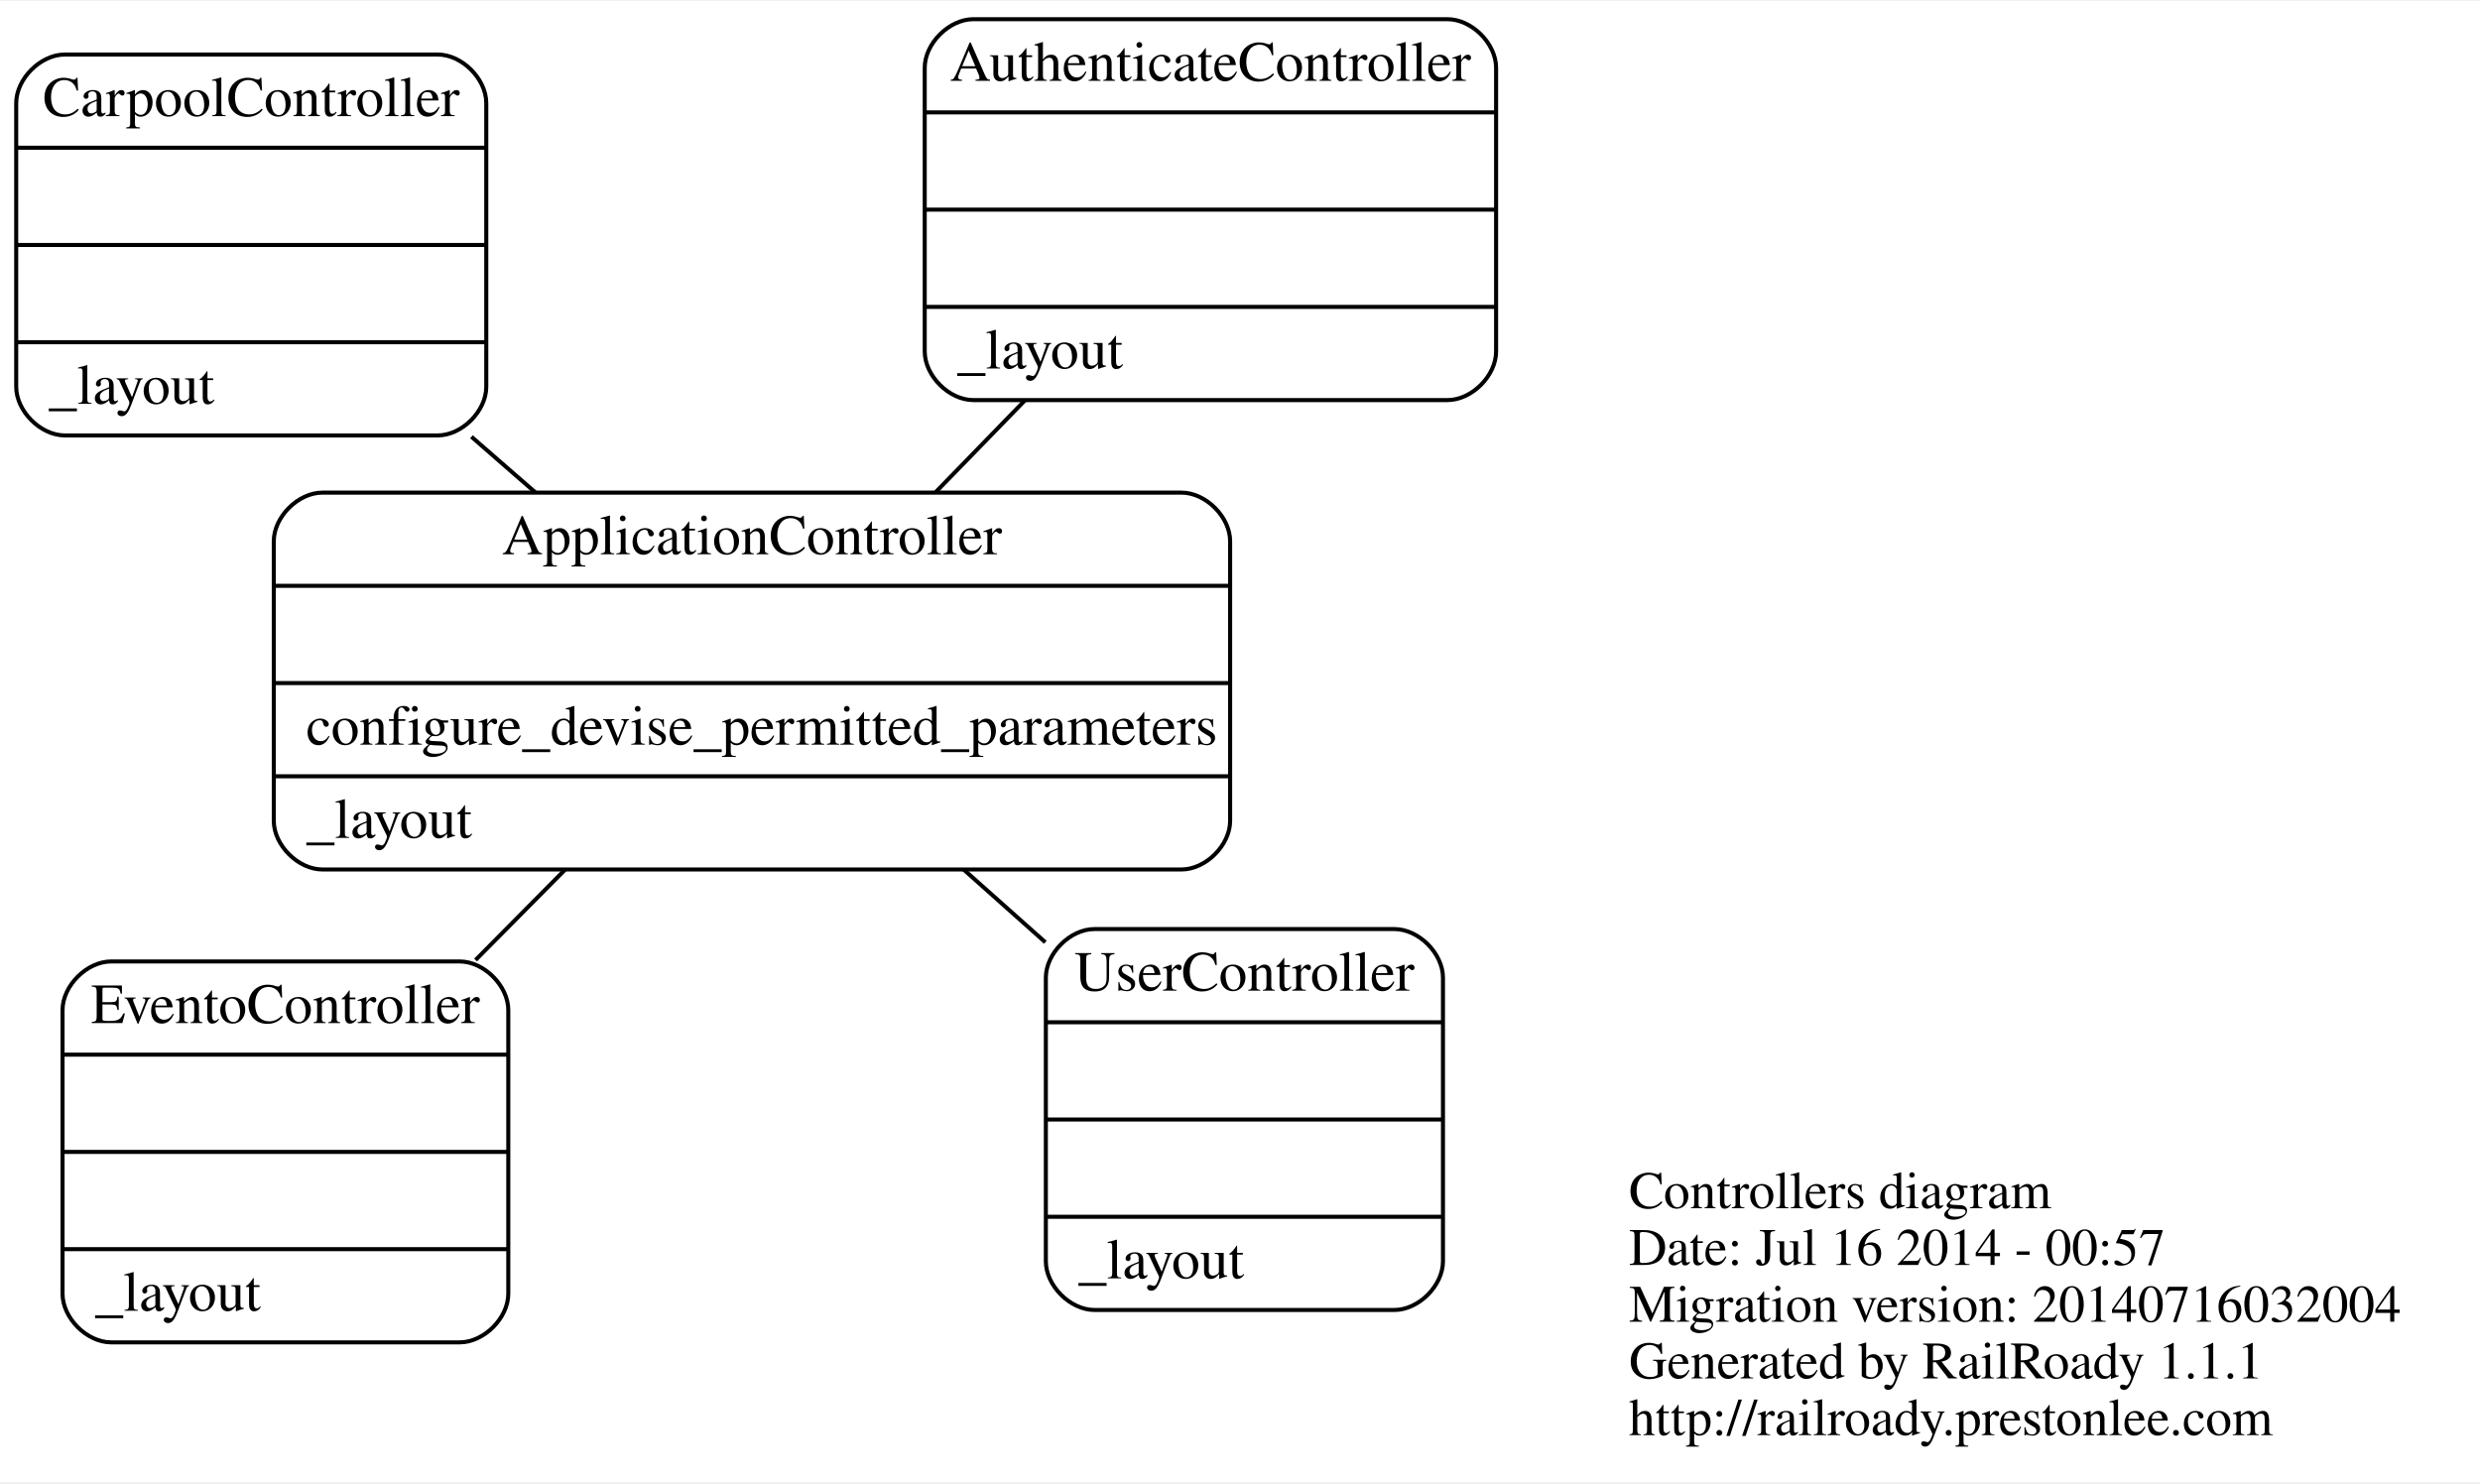
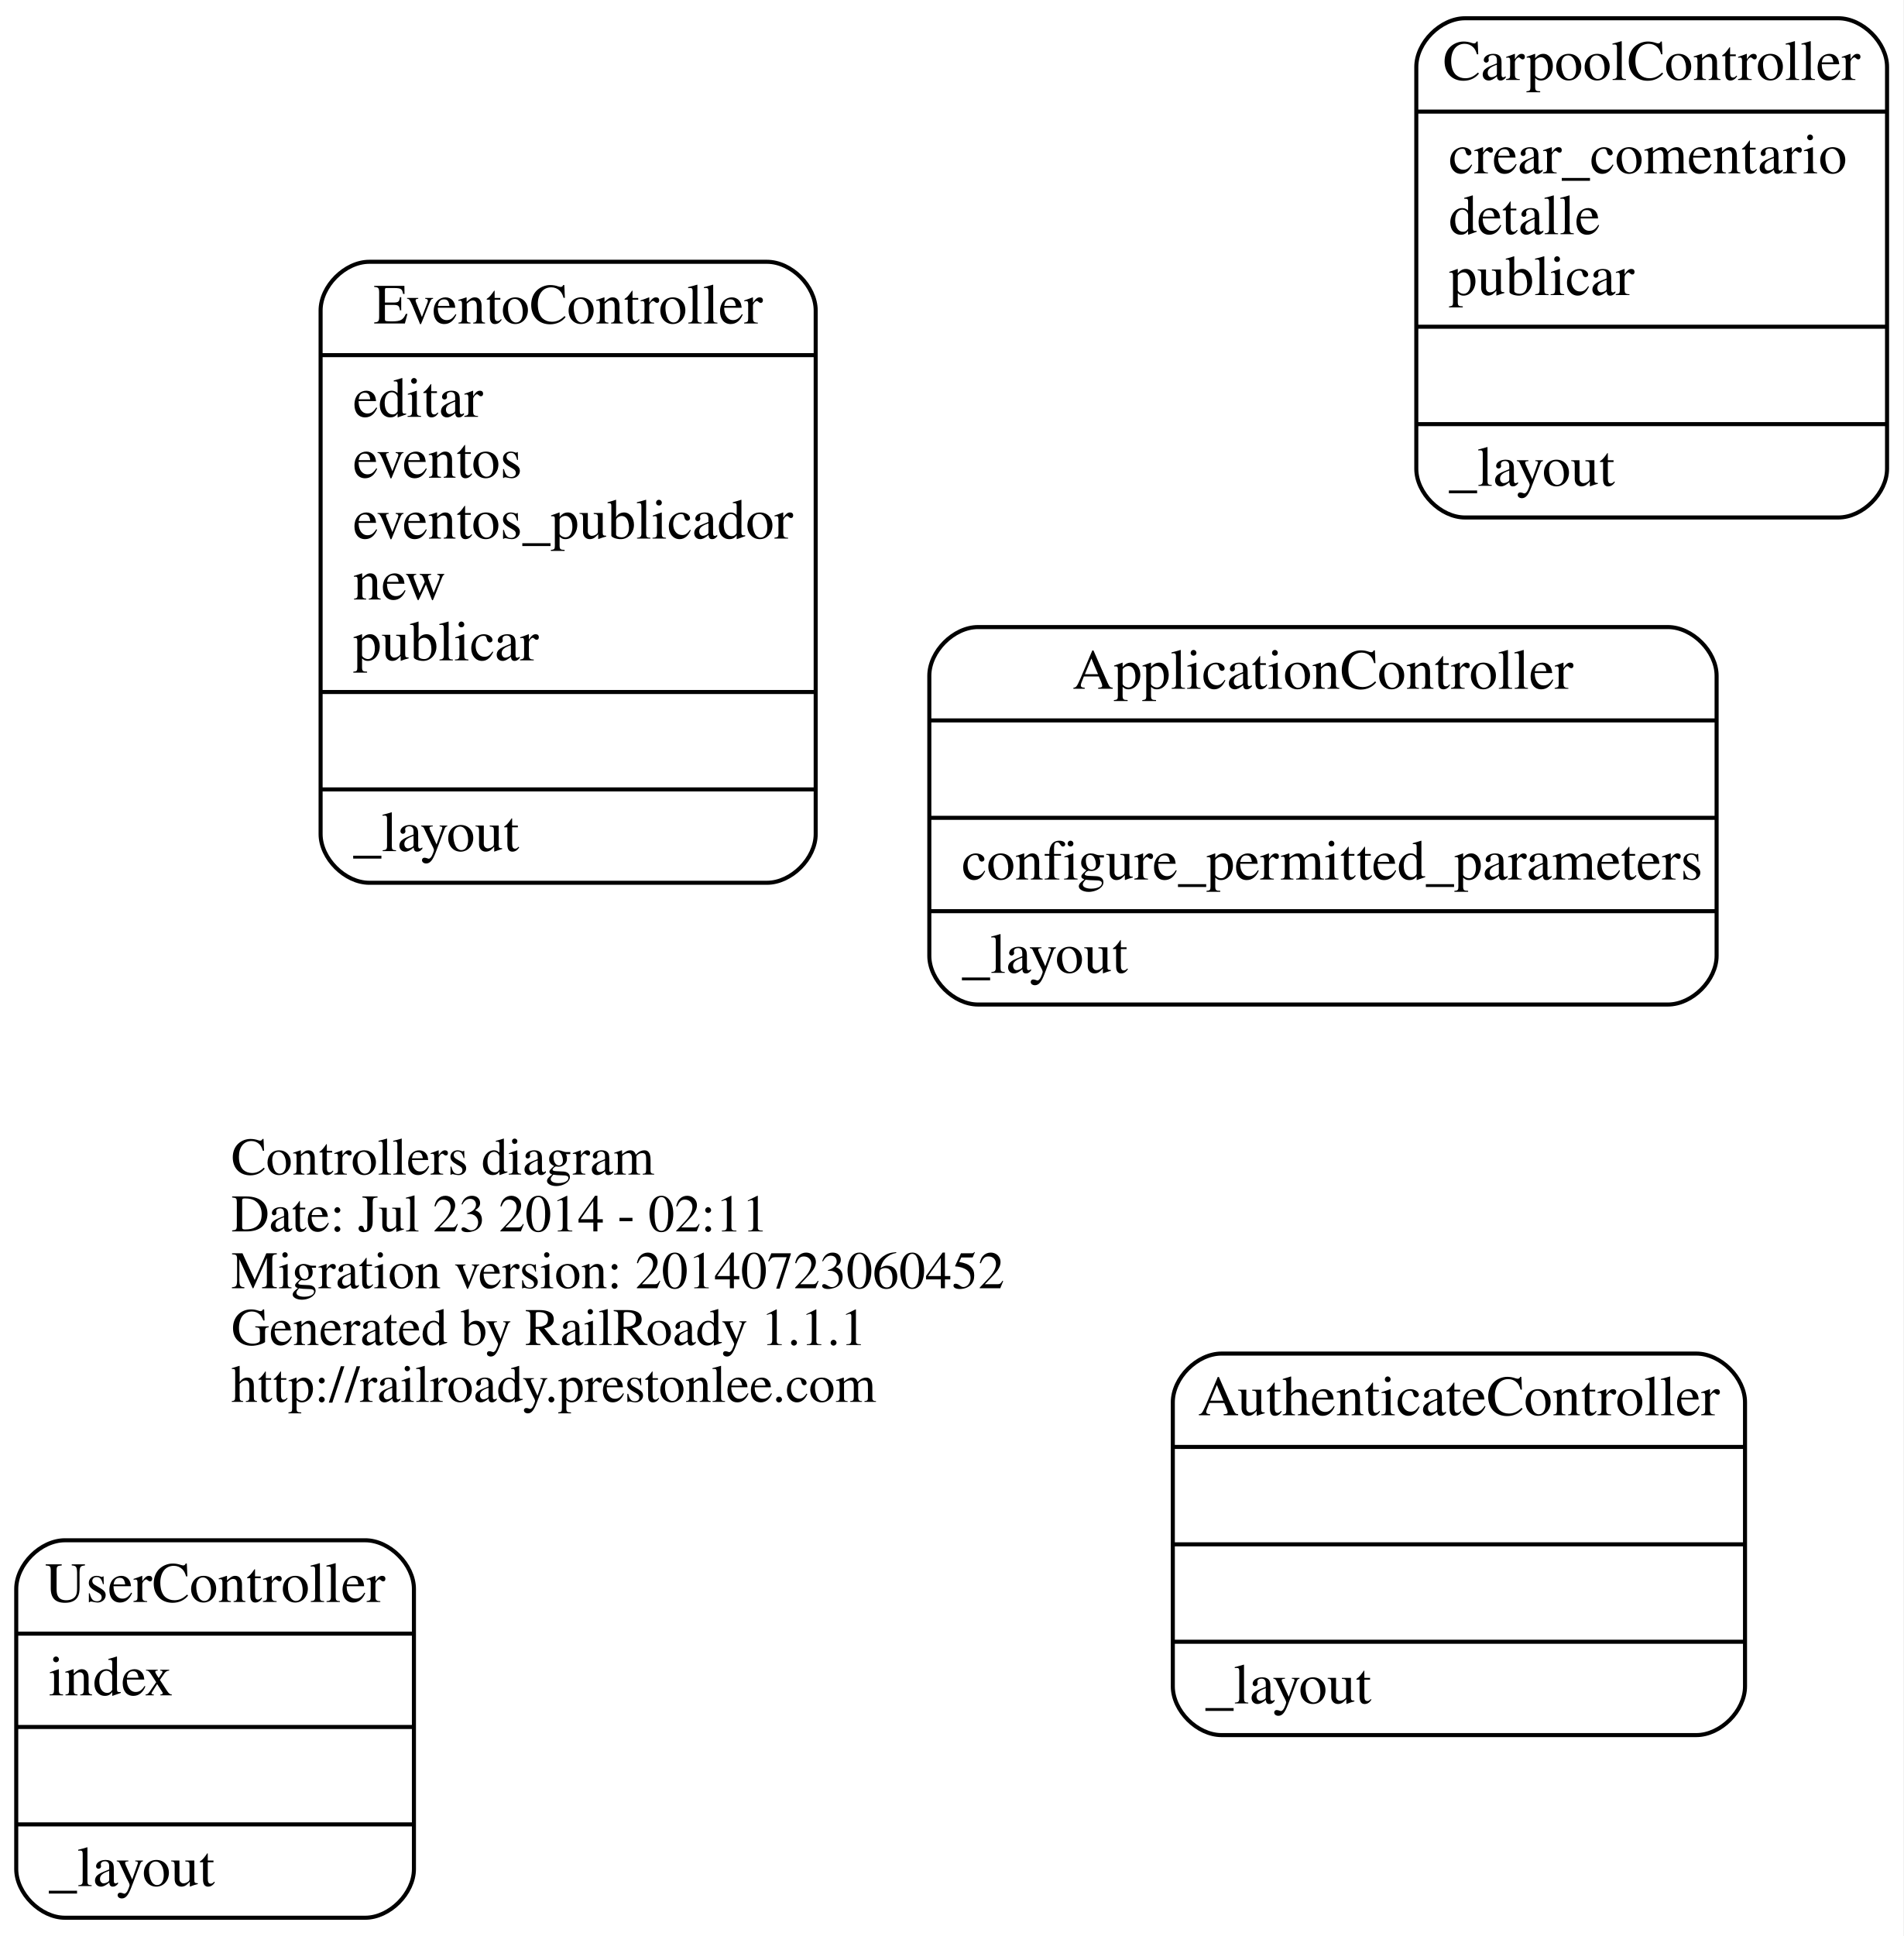
- <svg xmlns="http://www.w3.org/2000/svg" width="612pt" height="366pt" viewBox="0.00 0.00 612.00 365.53">
-   <g id="graph0" class="graph" transform="scale(1 1) rotate(0) translate(4 361.532)">
-     <polygon fill="white" stroke="none" points="-4,4 -4,-361.532 608,-361.532 608,4 -4,4" />
+ <svg xmlns="http://www.w3.org/2000/svg" width="469pt" height="477pt" viewBox="0.00 0.00 469.00 477.00">
+   <g id="graph0" class="graph" transform="scale(1 1) rotate(0) translate(4 473)">
+     <polygon fill="white" stroke="none" points="-4,4 -4,-473 465,-473 465,4 -4,4" />
    <g id="node1" class="node">
-       <text text-anchor="start" x="398" y="-63.6" font-family="Times,serif" font-size="13.00">Controllers diagram</text>
-       <text text-anchor="start" x="398" y="-49.6" font-family="Times,serif" font-size="13.00">Date: Jul 16 2014 - 00:57</text>
-       <text text-anchor="start" x="398" y="-35.6" font-family="Times,serif" font-size="13.00">Migration version: 20140716032004</text>
-       <text text-anchor="start" x="398" y="-21.6" font-family="Times,serif" font-size="13.00">Generated by RailRoady 1.1.1</text>
-       <text text-anchor="start" x="398" y="-7.6" font-family="Times,serif" font-size="13.00">http://railroady.prestonlee.com</text>
+       <text text-anchor="start" x="53" y="-183.6" font-family="Times,serif" font-size="13.00">Controllers diagram</text>
+       <text text-anchor="start" x="53" y="-169.6" font-family="Times,serif" font-size="13.00">Date: Jul 23 2014 - 02:11</text>
+       <text text-anchor="start" x="53" y="-155.6" font-family="Times,serif" font-size="13.00">Migration version: 20140723060452</text>
+       <text text-anchor="start" x="53" y="-141.6" font-family="Times,serif" font-size="13.00">Generated by RailRoady 1.1.1</text>
+       <text text-anchor="start" x="53" y="-127.6" font-family="Times,serif" font-size="13.00">http://railroady.prestonlee.com</text>
    </g>
    <g id="node2" class="node">
-       <path fill="none" stroke="black" d="M12,-254.312C12,-254.312 104,-254.312 104,-254.312 110,-254.312 116,-260.312 116,-266.312 116,-266.312 116,-336.312 116,-336.312 116,-342.312 110,-348.312 104,-348.312 104,-348.312 12,-348.312 12,-348.312 6,-348.312 -1.42109e-14,-342.312 -1.42109e-14,-336.312 -1.42109e-14,-336.312 -1.42109e-14,-266.312 -1.42109e-14,-266.312 -1.42109e-14,-260.312 6,-254.312 12,-254.312" />
-       <text text-anchor="middle" x="58" y="-333.112" font-family="Times,serif" font-size="14.00">CarpoolController</text>
-       <polyline fill="none" stroke="black" points="-1.42109e-14,-325.312 116,-325.312 " />
-       <polyline fill="none" stroke="black" points="-1.42109e-14,-301.312 116,-301.312 " />
-       <polyline fill="none" stroke="black" points="-1.42109e-14,-277.312 116,-277.312 " />
-       <text text-anchor="start" x="8" y="-262.112" font-family="Times,serif" font-size="14.00">_layout</text>
+       <path fill="none" stroke="black" d="M237,-225.5C237,-225.5 407,-225.5 407,-225.5 413,-225.5 419,-231.5 419,-237.5 419,-237.5 419,-306.5 419,-306.5 419,-312.5 413,-318.5 407,-318.5 407,-318.5 237,-318.5 237,-318.5 231,-318.5 225,-312.5 225,-306.5 225,-306.5 225,-237.5 225,-237.5 225,-231.5 231,-225.5 237,-225.5" />
+       <text text-anchor="middle" x="322" y="-303.3" font-family="Times,serif" font-size="14.00">ApplicationController</text>
+       <polyline fill="none" stroke="black" points="225,-295.5 419,-295.5 " />
+       <polyline fill="none" stroke="black" points="225,-271.5 419,-271.5 " />
+       <text text-anchor="start" x="233" y="-256.3" font-family="Times,serif" font-size="14.00">configure_permitted_parameters</text>
+       <polyline fill="none" stroke="black" points="225,-248.5 419,-248.5 " />
+       <text text-anchor="start" x="233" y="-233.3" font-family="Times,serif" font-size="14.00">_layout</text>
    </g>
    <g id="node3" class="node">
-       <path fill="none" stroke="black" d="M266.088,-38.493C266.088,-38.493 340.088,-38.493 340.088,-38.493 346.088,-38.493 352.088,-44.493 352.088,-50.493 352.088,-50.493 352.088,-120.493 352.088,-120.493 352.088,-126.493 346.088,-132.493 340.088,-132.493 340.088,-132.493 266.088,-132.493 266.088,-132.493 260.088,-132.493 254.088,-126.493 254.088,-120.493 254.088,-120.493 254.088,-50.493 254.088,-50.493 254.088,-44.493 260.088,-38.493 266.088,-38.493" />
-       <text text-anchor="middle" x="303.088" y="-117.293" font-family="Times,serif" font-size="14.00">UserController</text>
-       <polyline fill="none" stroke="black" points="254.088,-109.493 352.088,-109.493 " />
-       <polyline fill="none" stroke="black" points="254.088,-85.493 352.088,-85.493 " />
-       <polyline fill="none" stroke="black" points="254.088,-61.493 352.088,-61.493 " />
-       <text text-anchor="start" x="262.088" y="-46.293" font-family="Times,serif" font-size="14.00">_layout</text>
+       <path fill="none" stroke="black" d="M87,-255.5C87,-255.5 185,-255.5 185,-255.5 191,-255.5 197,-261.5 197,-267.5 197,-267.5 197,-396.5 197,-396.5 197,-402.5 191,-408.5 185,-408.5 185,-408.5 87,-408.5 87,-408.5 81,-408.5 75,-402.5 75,-396.5 75,-396.5 75,-267.5 75,-267.5 75,-261.5 81,-255.5 87,-255.5" />
+       <text text-anchor="middle" x="136" y="-393.3" font-family="Times,serif" font-size="14.00">EventoController</text>
+       <polyline fill="none" stroke="black" points="75,-385.5 197,-385.5 " />
+       <text text-anchor="start" x="83" y="-370.3" font-family="Times,serif" font-size="14.00">editar</text>
+       <text text-anchor="start" x="83" y="-355.3" font-family="Times,serif" font-size="14.00">eventos</text>
+       <text text-anchor="start" x="83" y="-340.3" font-family="Times,serif" font-size="14.00">eventos_publicador</text>
+       <text text-anchor="start" x="83" y="-325.3" font-family="Times,serif" font-size="14.00">new</text>
+       <text text-anchor="start" x="83" y="-310.3" font-family="Times,serif" font-size="14.00">publicar</text>
+       <polyline fill="none" stroke="black" points="75,-302.5 197,-302.5 " />
+       <polyline fill="none" stroke="black" points="75,-278.5 197,-278.5 " />
+       <text text-anchor="start" x="83" y="-263.3" font-family="Times,serif" font-size="14.00">_layout</text>
    </g>
    <g id="node4" class="node">
-       <path fill="none" stroke="black" d="M23.432,-30.5C23.432,-30.5 109.432,-30.5 109.432,-30.5 115.432,-30.5 121.432,-36.5 121.432,-42.5 121.432,-42.5 121.432,-112.5 121.432,-112.5 121.432,-118.5 115.432,-124.5 109.432,-124.5 109.432,-124.5 23.432,-124.5 23.432,-124.5 17.432,-124.5 11.432,-118.5 11.432,-112.5 11.432,-112.5 11.432,-42.5 11.432,-42.5 11.432,-36.5 17.432,-30.5 23.432,-30.5" />
-       <text text-anchor="middle" x="66.432" y="-109.3" font-family="Times,serif" font-size="14.00">EventoController</text>
-       <polyline fill="none" stroke="black" points="11.432,-101.5 121.432,-101.5 " />
-       <polyline fill="none" stroke="black" points="11.432,-77.5 121.432,-77.5 " />
-       <polyline fill="none" stroke="black" points="11.432,-53.5 121.432,-53.5 " />
-       <text text-anchor="start" x="19.432" y="-38.3" font-family="Times,serif" font-size="14.00">_layout</text>
+       <path fill="none" stroke="black" d="M297,-45.5C297,-45.5 414,-45.5 414,-45.5 420,-45.5 426,-51.5 426,-57.5 426,-57.5 426,-127.5 426,-127.5 426,-133.5 420,-139.5 414,-139.5 414,-139.5 297,-139.5 297,-139.5 291,-139.5 285,-133.5 285,-127.5 285,-127.5 285,-57.5 285,-57.5 285,-51.5 291,-45.5 297,-45.5" />
+       <text text-anchor="middle" x="355.5" y="-124.3" font-family="Times,serif" font-size="14.00">AuthenticateController</text>
+       <polyline fill="none" stroke="black" points="285,-116.5 426,-116.5 " />
+       <polyline fill="none" stroke="black" points="285,-92.5 426,-92.5 " />
+       <polyline fill="none" stroke="black" points="285,-68.5 426,-68.5 " />
+       <text text-anchor="start" x="293" y="-53.3" font-family="Times,serif" font-size="14.00">_layout</text>
    </g>
    <g id="node5" class="node">
-       <path fill="none" stroke="black" d="M75.563,-147.198C75.563,-147.198 287.563,-147.198 287.563,-147.198 293.563,-147.198 299.563,-153.198 299.563,-159.198 299.563,-159.198 299.563,-228.198 299.563,-228.198 299.563,-234.198 293.563,-240.198 287.563,-240.198 287.563,-240.198 75.563,-240.198 75.563,-240.198 69.563,-240.198 63.563,-234.198 63.563,-228.198 63.563,-228.198 63.563,-159.198 63.563,-159.198 63.563,-153.198 69.563,-147.198 75.563,-147.198" />
-       <text text-anchor="middle" x="181.563" y="-224.998" font-family="Times,serif" font-size="14.00">ApplicationController</text>
-       <polyline fill="none" stroke="black" points="63.563,-217.198 299.563,-217.198 " />
-       <polyline fill="none" stroke="black" points="63.563,-193.198 299.563,-193.198 " />
-       <text text-anchor="start" x="71.563" y="-177.998" font-family="Times,serif" font-size="14.00">configure_devise_permitted_parameters</text>
-       <polyline fill="none" stroke="black" points="63.563,-170.198 299.563,-170.198 " />
-       <text text-anchor="start" x="71.563" y="-154.998" font-family="Times,serif" font-size="14.00">_layout</text>
-     </g>
-     <g id="edge1" class="edge">
-       <path fill="none" stroke="black" d="M128.085,-240.273C122.867,-244.818 117.569,-249.432 112.343,-253.984" />
-     </g>
-     <g id="edge2" class="edge">
-       <path fill="none" stroke="black" d="M233.806,-147.182C240.496,-141.224 247.327,-135.142 253.966,-129.231" />
-     </g>
-     <g id="edge3" class="edge">
-       <path fill="none" stroke="black" d="M135.398,-147.106C128.141,-139.781 120.633,-132.203 113.359,-124.862" />
+       <path fill="none" stroke="black" d="M357,-345.5C357,-345.5 449,-345.5 449,-345.5 455,-345.5 461,-351.5 461,-357.5 461,-357.5 461,-456.5 461,-456.5 461,-462.5 455,-468.5 449,-468.5 449,-468.5 357,-468.5 357,-468.5 351,-468.5 345,-462.5 345,-456.5 345,-456.5 345,-357.5 345,-357.5 345,-351.5 351,-345.5 357,-345.5" />
+       <text text-anchor="middle" x="403" y="-453.3" font-family="Times,serif" font-size="14.00">CarpoolController</text>
+       <polyline fill="none" stroke="black" points="345,-445.5 461,-445.5 " />
+       <text text-anchor="start" x="353" y="-430.3" font-family="Times,serif" font-size="14.00">crear_comentario</text>
+       <text text-anchor="start" x="353" y="-415.3" font-family="Times,serif" font-size="14.00">detalle</text>
+       <text text-anchor="start" x="353" y="-400.3" font-family="Times,serif" font-size="14.00">publicar</text>
+       <polyline fill="none" stroke="black" points="345,-392.5 461,-392.5 " />
+       <polyline fill="none" stroke="black" points="345,-368.5 461,-368.5 " />
+       <text text-anchor="start" x="353" y="-353.3" font-family="Times,serif" font-size="14.00">_layout</text>
    </g>
    <g id="node6" class="node">
-       <path fill="none" stroke="black" d="M236.199,-263.032C236.199,-263.032 353.199,-263.032 353.199,-263.032 359.199,-263.032 365.199,-269.032 365.199,-275.032 365.199,-275.032 365.199,-345.032 365.199,-345.032 365.199,-351.032 359.199,-357.032 353.199,-357.032 353.199,-357.032 236.199,-357.032 236.199,-357.032 230.199,-357.032 224.199,-351.032 224.199,-345.032 224.199,-345.032 224.199,-275.032 224.199,-275.032 224.199,-269.032 230.199,-263.032 236.199,-263.032" />
-       <text text-anchor="middle" x="294.699" y="-341.832" font-family="Times,serif" font-size="14.00">AuthenticateController</text>
-       <polyline fill="none" stroke="black" points="224.199,-334.032 365.199,-334.032 " />
-       <polyline fill="none" stroke="black" points="224.199,-310.032 365.199,-310.032 " />
-       <polyline fill="none" stroke="black" points="224.199,-286.032 365.199,-286.032 " />
-       <text text-anchor="start" x="232.199" y="-270.832" font-family="Times,serif" font-size="14.00">_layout</text>
-     </g>
-     <g id="edge4" class="edge">
-       <path fill="none" stroke="black" d="M226.928,-240.345C234.182,-247.804 241.692,-255.527 248.955,-262.995" />
+       <path fill="none" stroke="black" d="M12,-0.5C12,-0.5 86,-0.5 86,-0.5 92,-0.5 98,-6.5 98,-12.5 98,-12.5 98,-81.5 98,-81.5 98,-87.5 92,-93.5 86,-93.5 86,-93.5 12,-93.5 12,-93.5 6,-93.5 0,-87.5 0,-81.5 0,-81.5 0,-12.5 0,-12.5 0,-6.5 6,-0.5 12,-0.5" />
+       <text text-anchor="middle" x="49" y="-78.3" font-family="Times,serif" font-size="14.00">UserController</text>
+       <polyline fill="none" stroke="black" points="0,-70.5 98,-70.5 " />
+       <text text-anchor="start" x="8" y="-55.3" font-family="Times,serif" font-size="14.00">index</text>
+       <polyline fill="none" stroke="black" points="0,-47.5 98,-47.5 " />
+       <polyline fill="none" stroke="black" points="0,-23.5 98,-23.5 " />
+       <text text-anchor="start" x="8" y="-8.3" font-family="Times,serif" font-size="14.00">_layout</text>
    </g>
  </g>
</svg>
